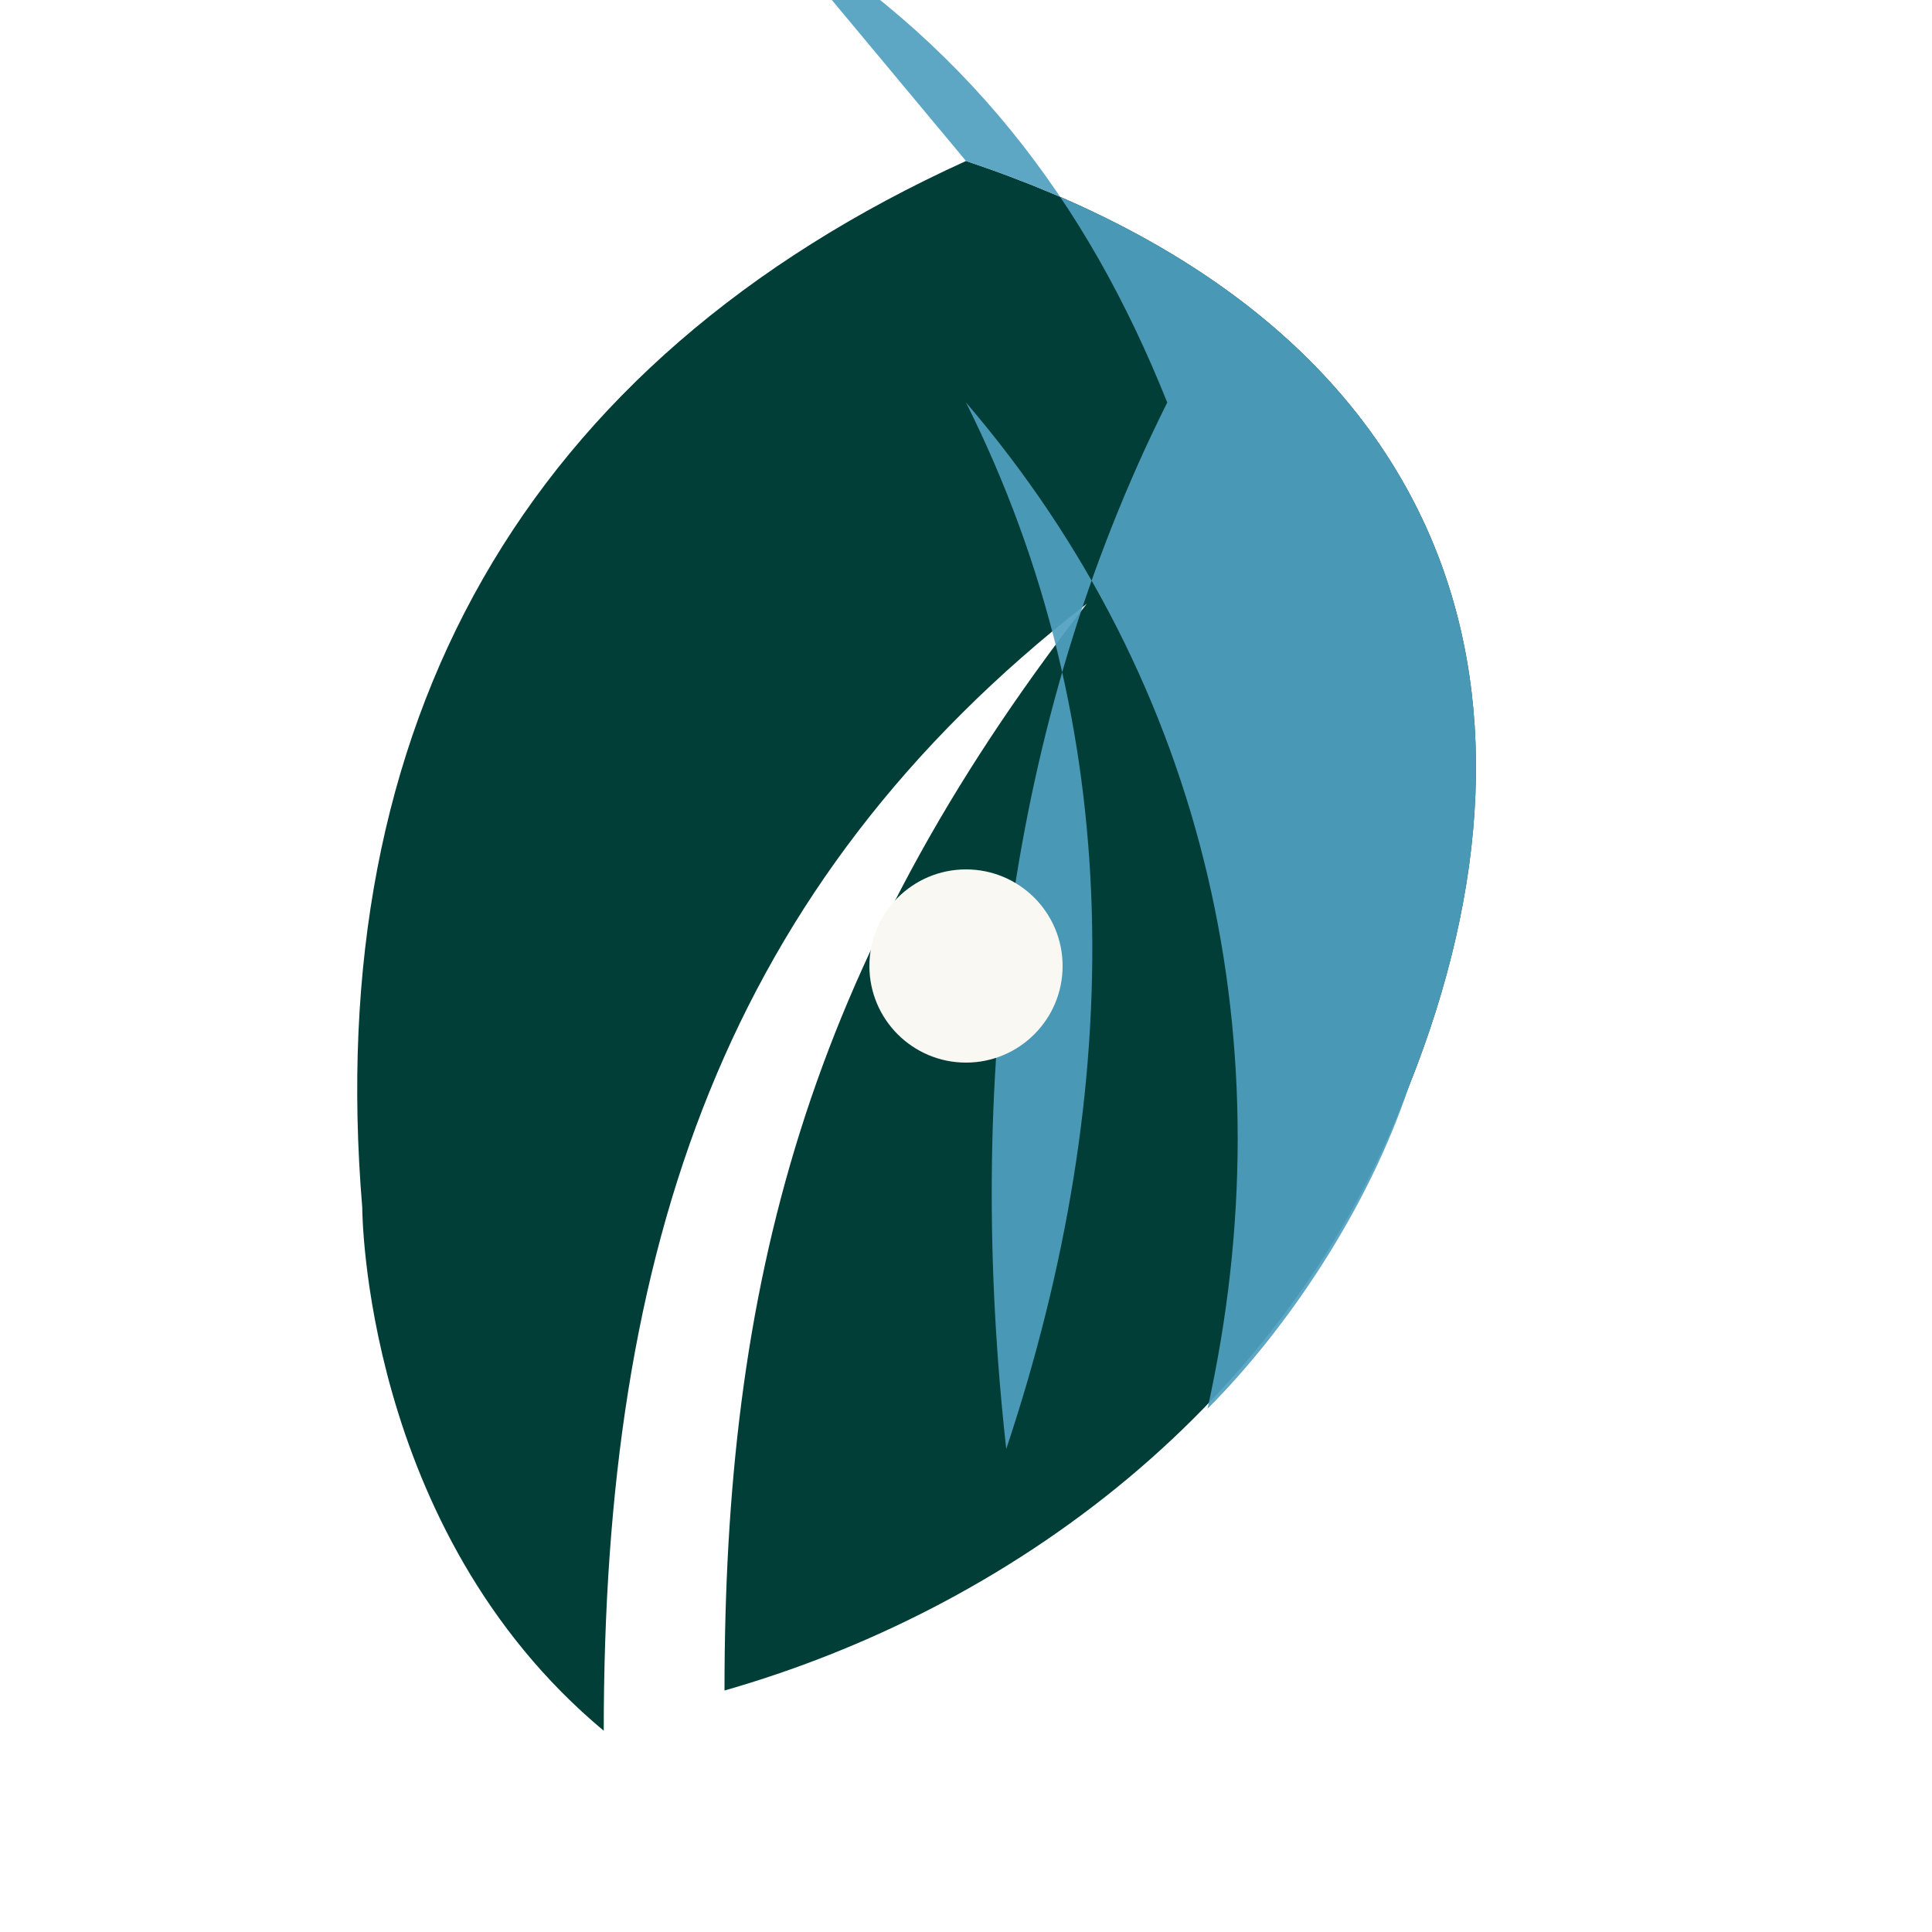
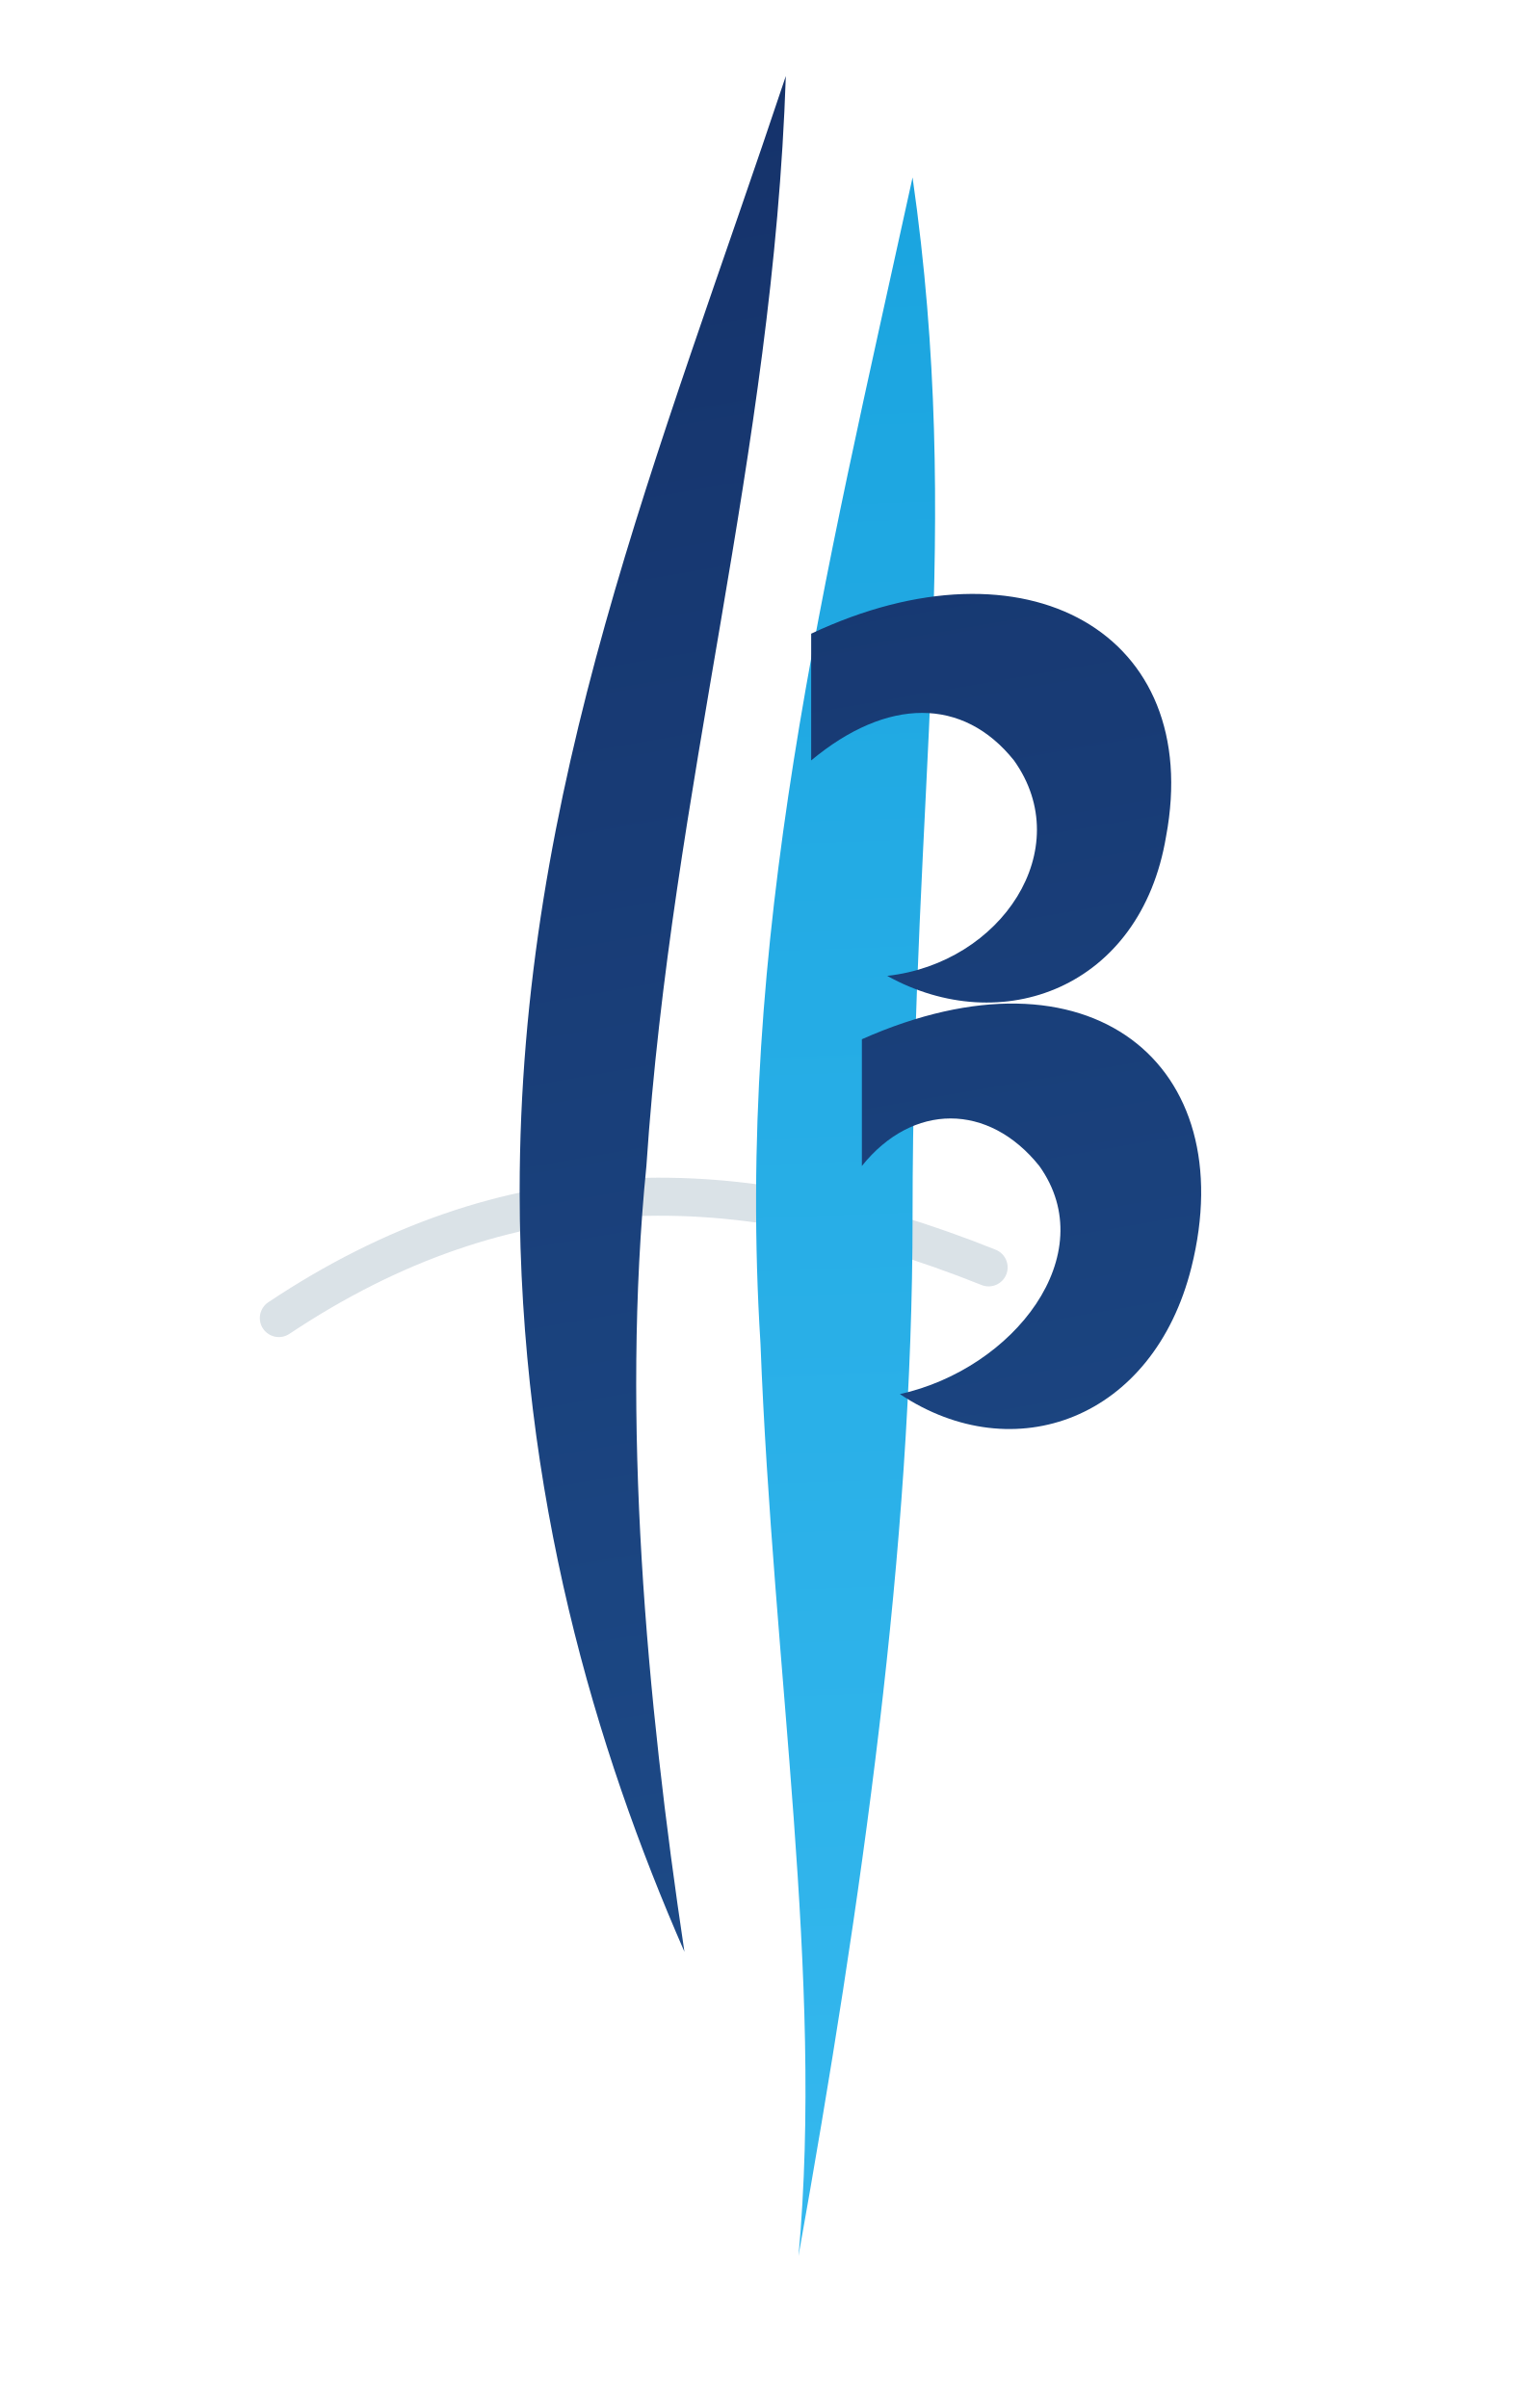
- <svg xmlns="http://www.w3.org/2000/svg" width="48" height="48" viewBox="0 0 48 48" fill="none" role="img" aria-label="DRHP Intelligence">
-   <path d="M24 4C13 9 8 18 9 30c0 0 0 8 6 13 0-12 3-21 12-28-7 9-9 17-9 27 7-2 14-7 17-15 4-10 1-19-11-23Z" fill="#013E37" />
-   <path d="M24 4c12 4 15 13 11 23-1 3-3 6-5 8 2-9 0-18-6-25 4 8 4 17 1 26-1-9 0-18 4-26-2-5-5-9-10-12-.2 0 4 0 0 0Z" fill="#4F9FC0" opacity="0.92" />
-   <circle cx="24" cy="24" r="2.4" fill="#FAF8F2" />
+ <svg xmlns="http://www.w3.org/2000/svg" width="120" height="190" viewBox="0 0 120 190" fill="none" role="img" aria-label="Brand logo">
+   <defs>
+     <linearGradient id="navy" x1="40" y1="6" x2="70" y2="180" gradientUnits="userSpaceOnUse">
+       <stop offset="0" stop-color="#15326A" />
+       <stop offset="1" stop-color="#1E4E8C" />
+     </linearGradient>
+     <linearGradient id="sky" x1="60" y1="12" x2="66" y2="180" gradientUnits="userSpaceOnUse">
+       <stop offset="0" stop-color="#1AA4DF" />
+       <stop offset="1" stop-color="#35B8EE" />
+     </linearGradient>
+   </defs>
+   <path d="M22 104 C40 92 58 92 78 100" stroke="#CBD5DD" stroke-width="3" stroke-linecap="round" fill="none" opacity="0.7" />
+   <path d="M62 6 C52 36 41 62 41 94 C41 118 47 138 54 154 C51 134 49 112 51 92 C53 62 61 36 62 6 Z" fill="url(#navy)" />
+   <path d="M72 14 C65 46 58 74 60 106 C61 132 65 156 63 178 C68 150 72 122 72 96 C72 62 76 42 72 14 Z" fill="url(#sky)" />
+   <path d="M64 50 C81 42 95 50 92 66 C90 78 79 82 70 77 C79 76 85 67 80 60 C76 55 70 55 64 60 Z" fill="url(#navy)" />
+   <path d="M68 82 C86 74 98 84 94 100 C91 112 80 116 71 110 C80 108 87 99 82 92 C78 87 72 87 68 92 Z" fill="url(#navy)" />
</svg>
